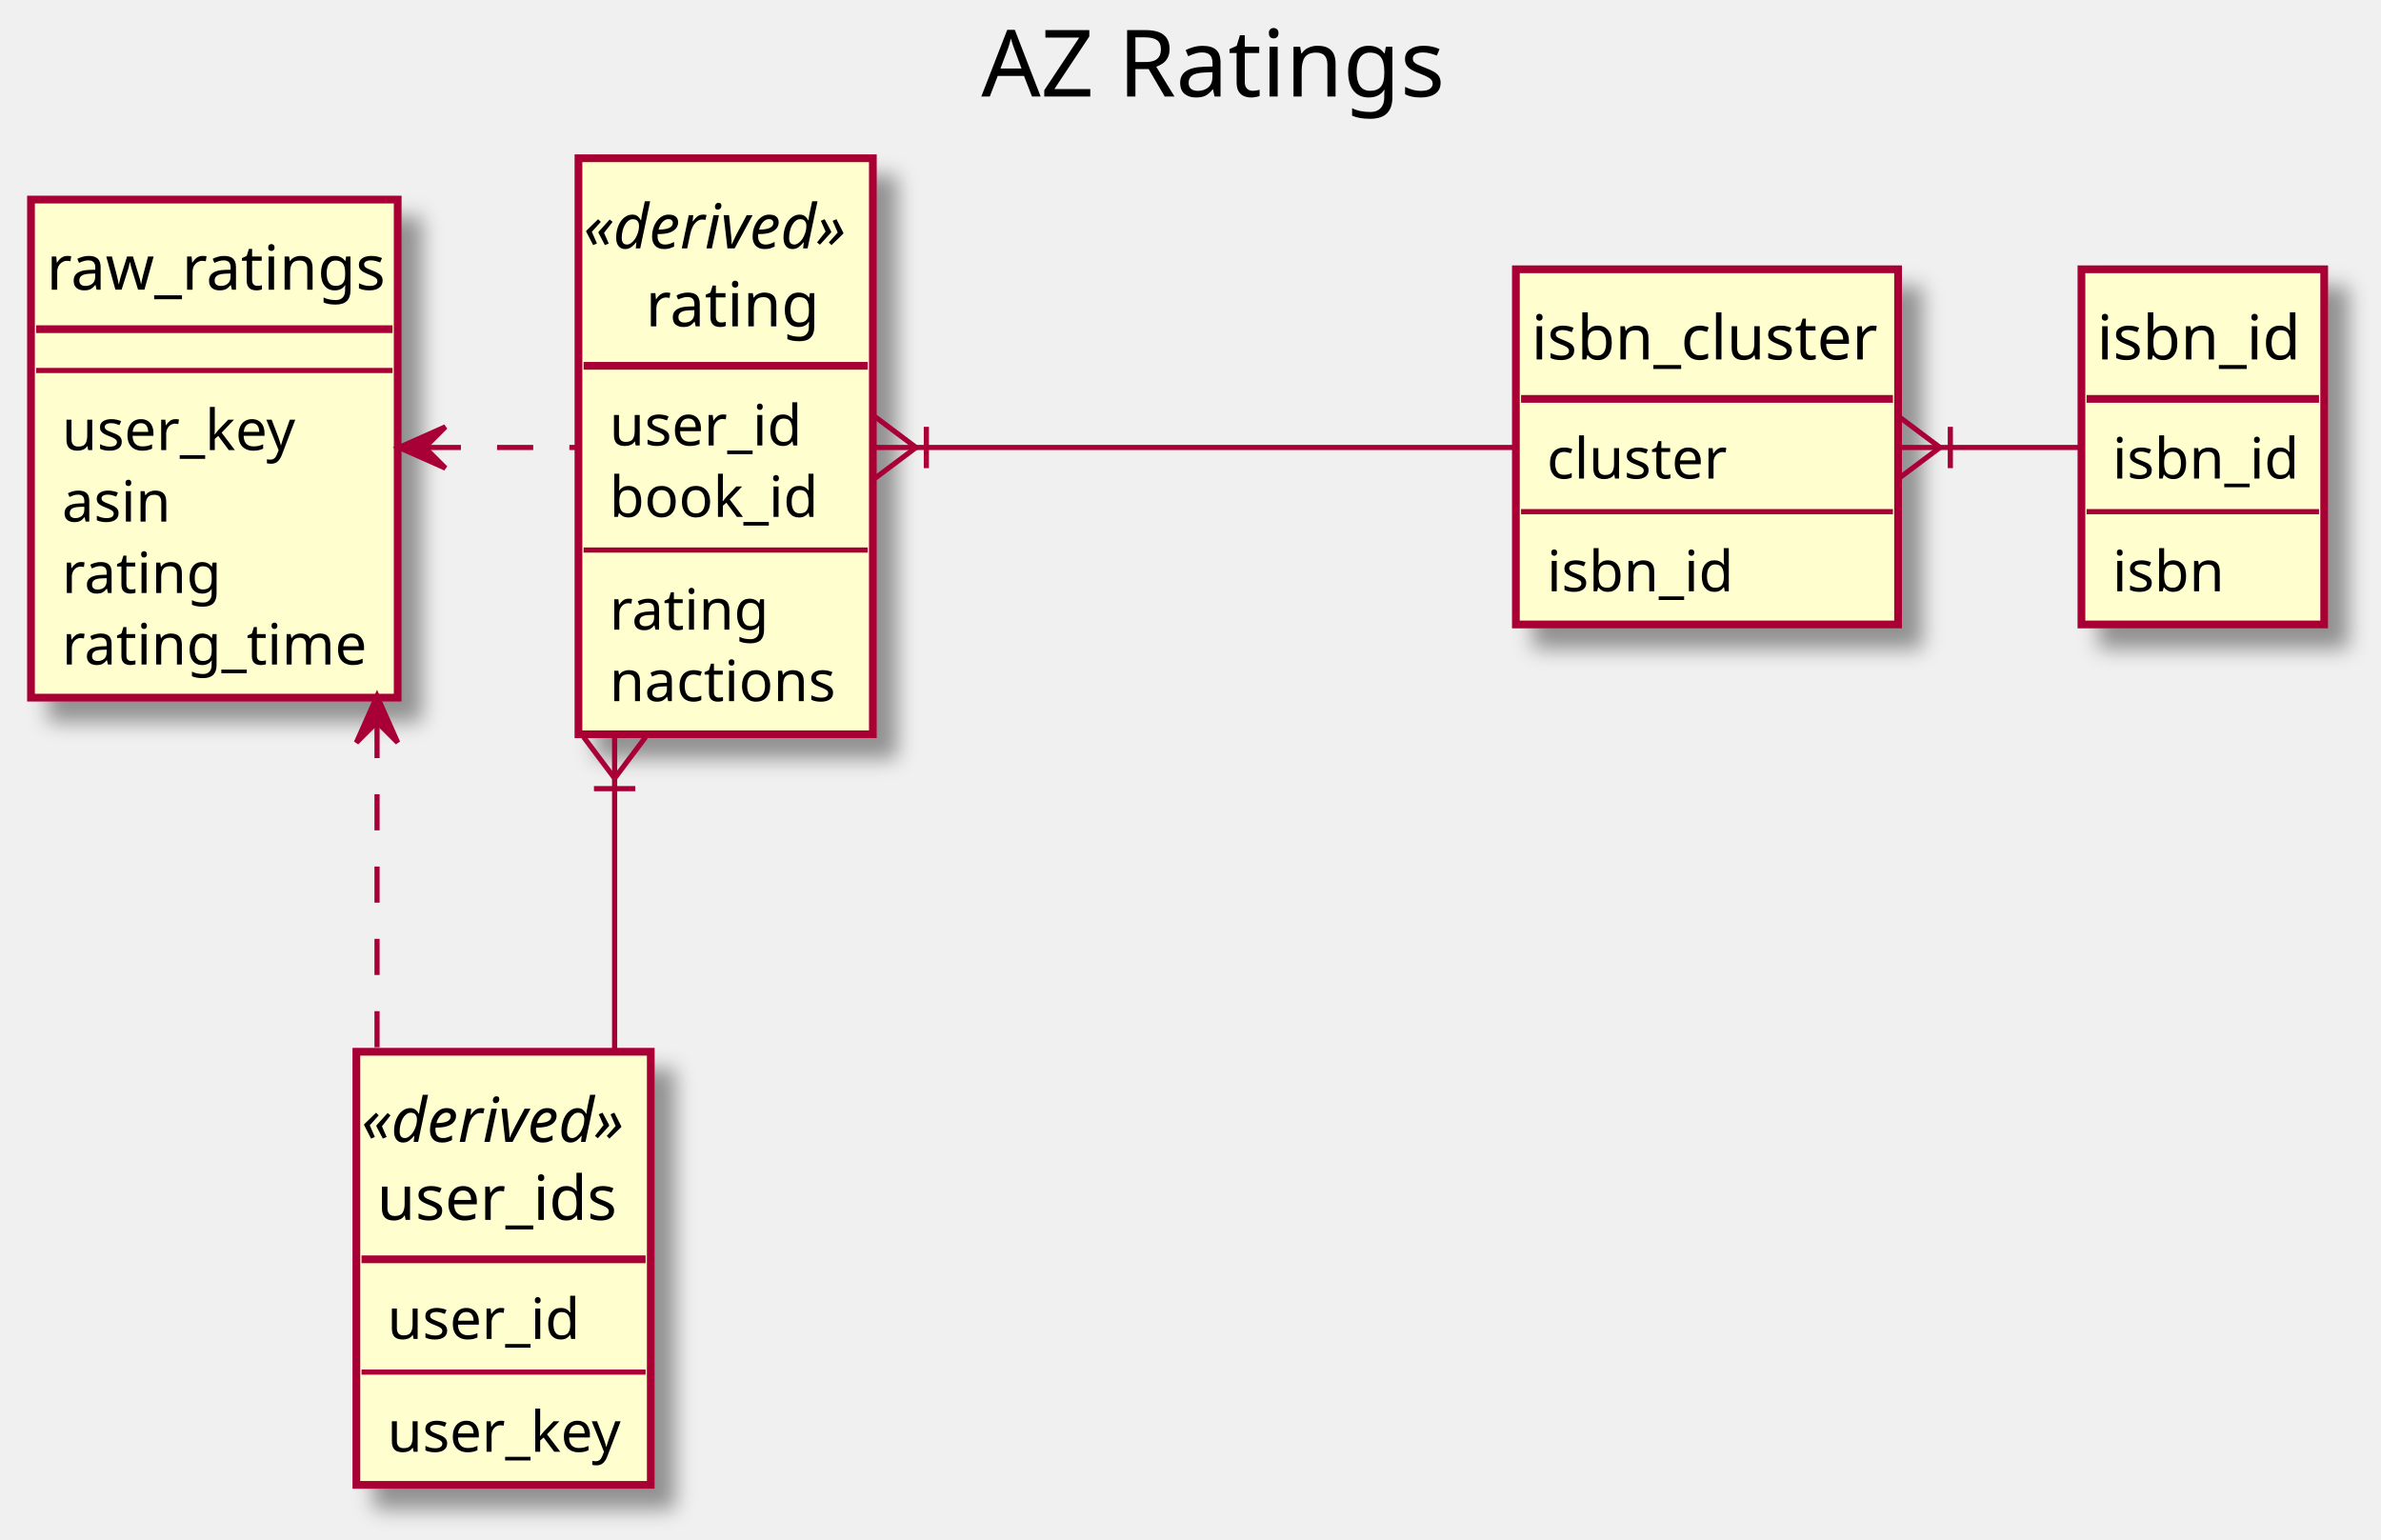
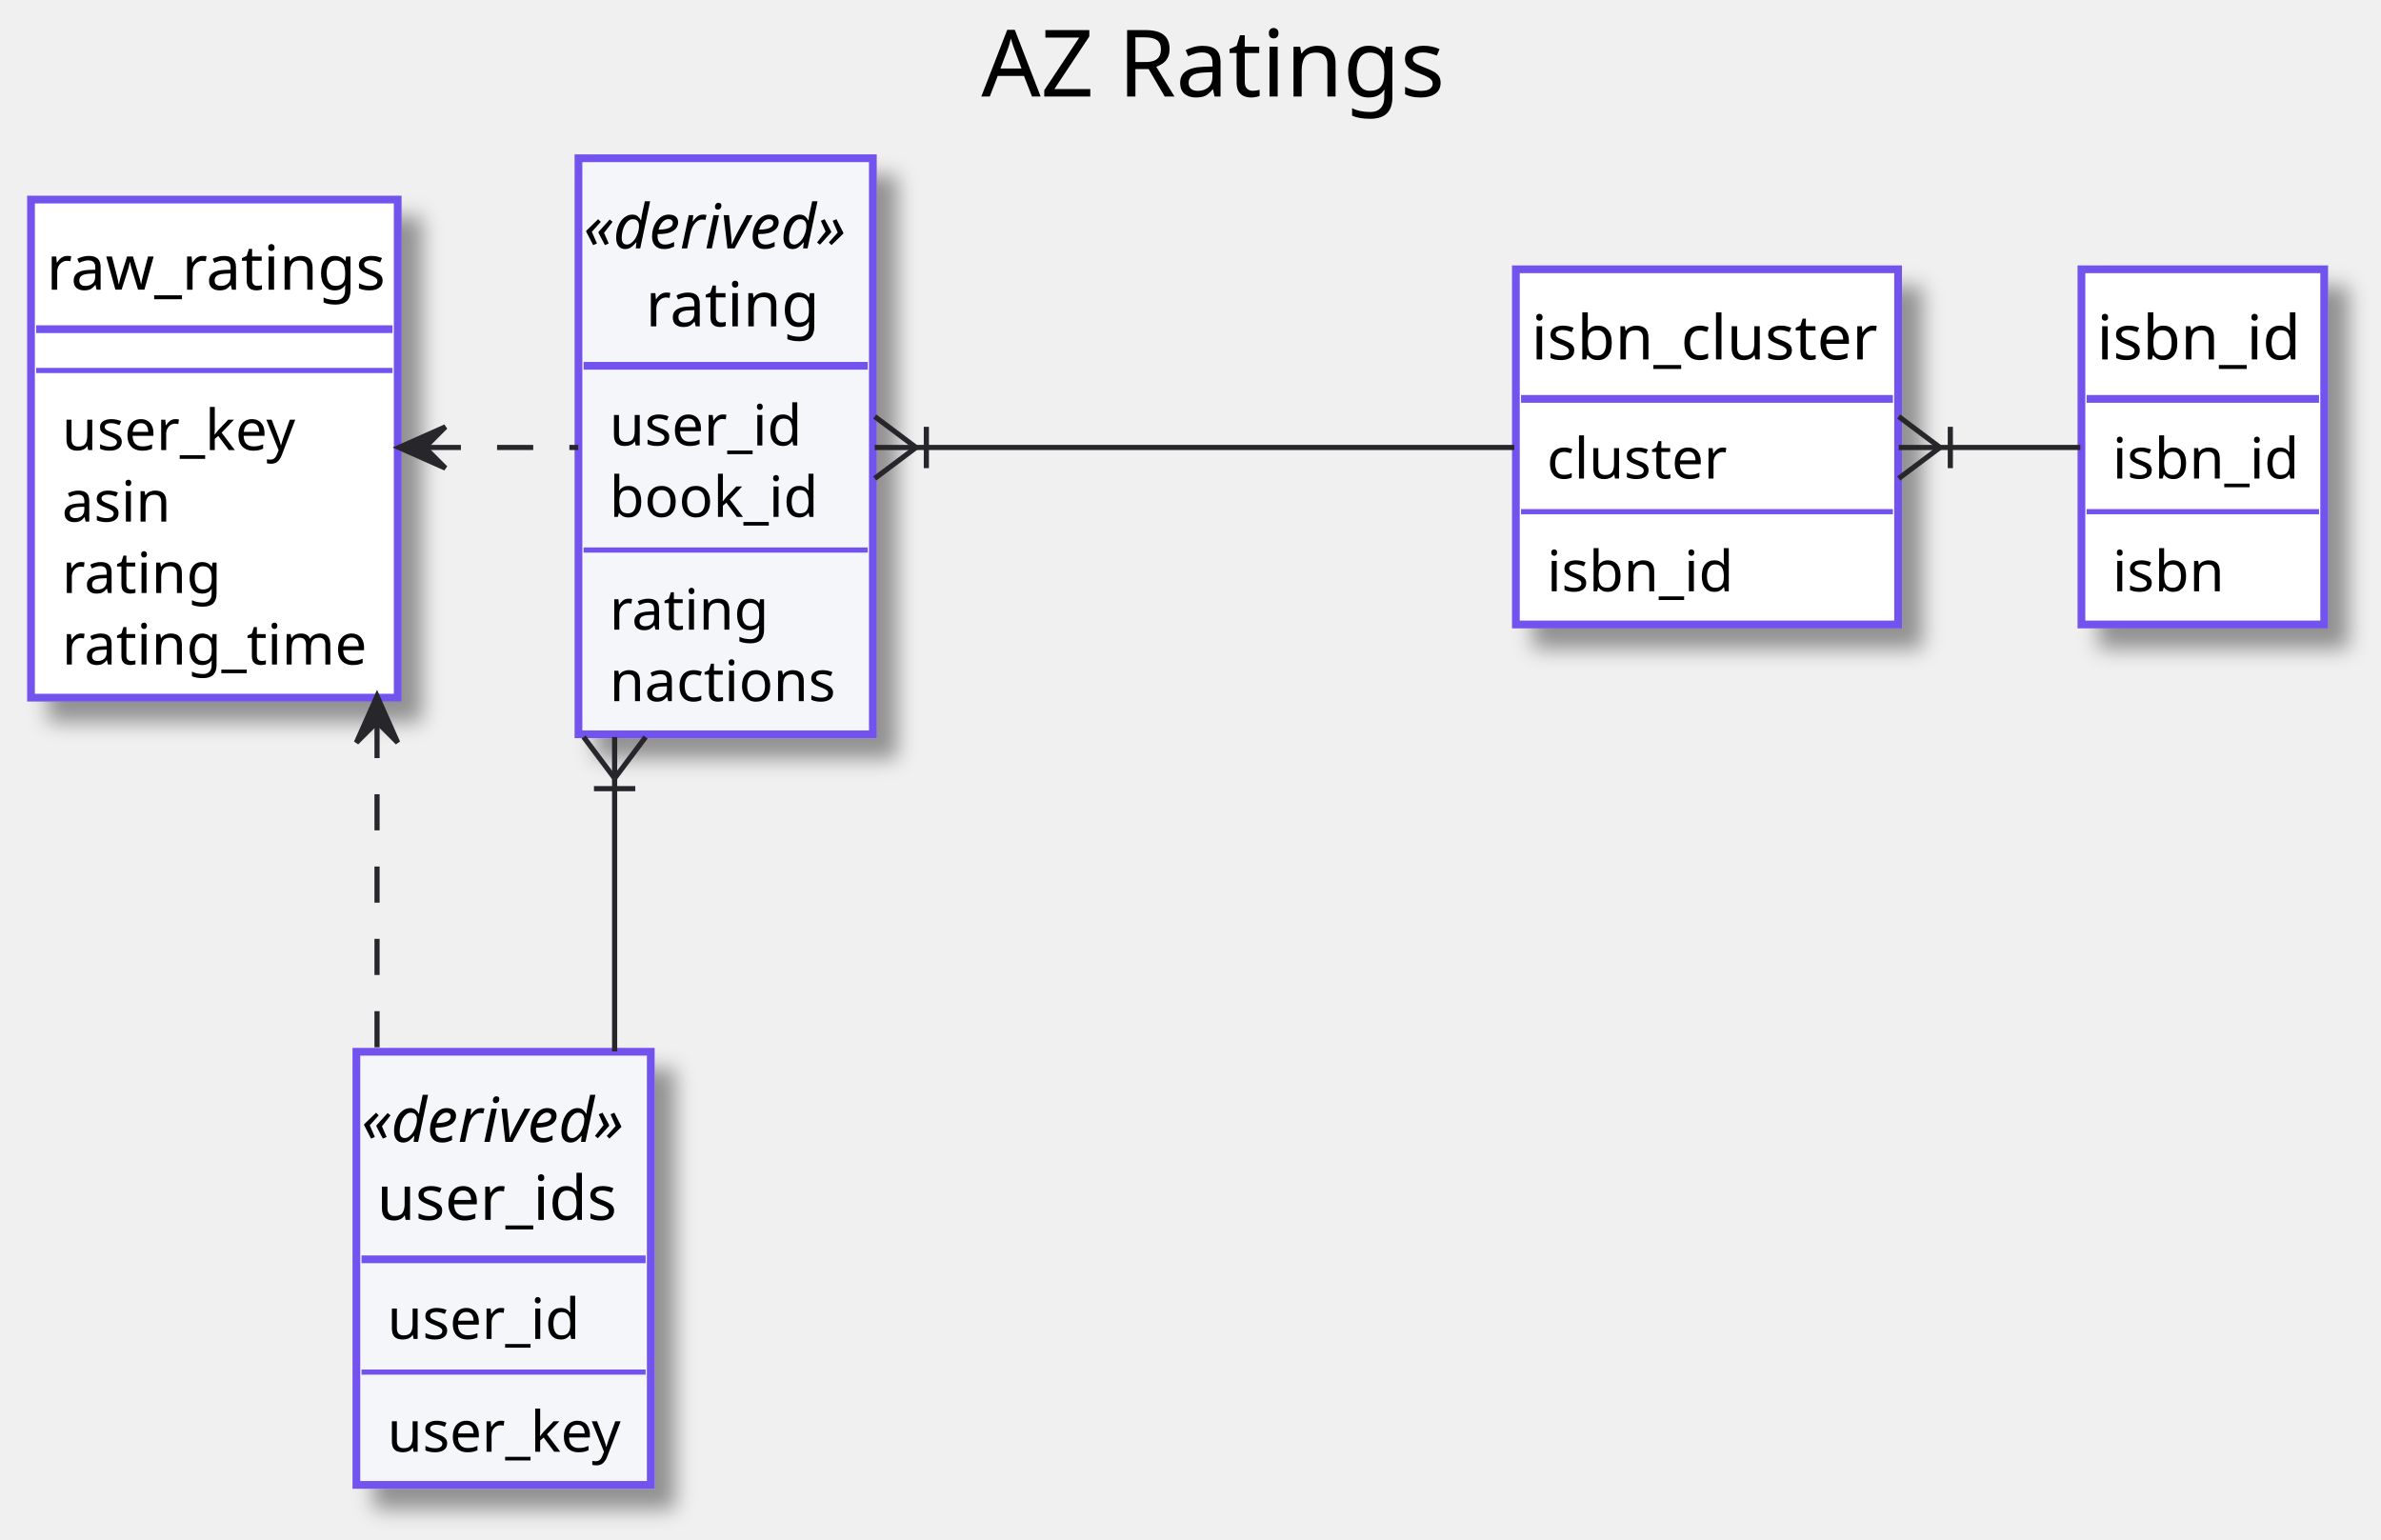
<svg xmlns="http://www.w3.org/2000/svg" contentScriptType="application/ecmascript" contentStyleType="text/css" height="298px" preserveAspectRatio="none" style="width:461px;height:298px;" version="1.1" viewBox="0 0 461 298" width="461px" zoomAndPan="magnify">
  <defs>
-     <filter height="300%" id="f1a7dh649pq9ft" width="300%" x="-1" y="-1">
+     <filter height="300%" id="f84qrkxm6bl5a" width="300%" x="-1" y="-1">
      <feGaussianBlur result="blurOut" stdDeviation="2.0" />
      <feColorMatrix in="blurOut" result="blurOut2" type="matrix" values="0 0 0 0 0 0 0 0 0 0 0 0 0 0 0 0 0 0 .4 0" />
      <feOffset dx="4.0" dy="4.0" in="blurOut2" result="blurOut3" />
      <feBlend in="SourceGraphic" in2="blurOut3" mode="normal" />
    </filter>
  </defs>
  <g>
    <text fill="#000000" font-family="sans-serif" font-size="18" lengthAdjust="spacingAndGlyphs" textLength="88" x="190" y="18.686">AZ Ratings</text>
-     <rect fill="#FEFECE" filter="url(#f1a7dh649pq9ft)" height="68.766" id="isbn_id" style="stroke: #A80036; stroke-width: 1.5;" width="47" x="403" y="52.141" />
+     <rect fill="#FFFFFF" filter="url(#f84qrkxm6bl5a)" height="68.766" id="isbn_id" style="stroke: #7253ED; stroke-width: 1.5;" width="47" x="403" y="52.141" />
    <text fill="#000000" font-family="sans-serif" font-size="12" lengthAdjust="spacingAndGlyphs" textLength="41" x="406" y="69.598">isbn_id</text>
-     <line style="stroke: #A80036; stroke-width: 1.5;" x1="404" x2="449" y1="77.234" y2="77.234" />
+     <line style="stroke: #7253ED; stroke-width: 1.5;" x1="404" x2="449" y1="77.234" y2="77.234" />
    <text fill="#000000" font-family="sans-serif" font-size="11" lengthAdjust="spacingAndGlyphs" textLength="34" x="409" y="92.653">isbn_id</text>
-     <line style="stroke: #A80036; stroke-width: 1.0;" x1="404" x2="449" y1="99.07" y2="99.07" />
+     <line style="stroke: #7253ED; stroke-width: 1.0;" x1="404" x2="449" y1="99.07" y2="99.07" />
    <text fill="#000000" font-family="sans-serif" font-size="11" lengthAdjust="spacingAndGlyphs" textLength="20" x="409" y="114.489">isbn</text>
-     <rect fill="#FEFECE" filter="url(#f1a7dh649pq9ft)" height="68.766" id="isbn_cluster" style="stroke: #A80036; stroke-width: 1.5;" width="74" x="293.5" y="52.141" />
+     <rect fill="#FFFFFF" filter="url(#f84qrkxm6bl5a)" height="68.766" id="isbn_cluster" style="stroke: #7253ED; stroke-width: 1.5;" width="74" x="293.5" y="52.141" />
    <text fill="#000000" font-family="sans-serif" font-size="12" lengthAdjust="spacingAndGlyphs" textLength="68" x="296.5" y="69.598">isbn_cluster</text>
-     <line style="stroke: #A80036; stroke-width: 1.5;" x1="294.5" x2="366.5" y1="77.234" y2="77.234" />
+     <line style="stroke: #7253ED; stroke-width: 1.5;" x1="294.5" x2="366.5" y1="77.234" y2="77.234" />
    <text fill="#000000" font-family="sans-serif" font-size="11" lengthAdjust="spacingAndGlyphs" textLength="33" x="299.5" y="92.653">cluster</text>
-     <line style="stroke: #A80036; stroke-width: 1.0;" x1="294.5" x2="366.5" y1="99.07" y2="99.07" />
+     <line style="stroke: #7253ED; stroke-width: 1.0;" x1="294.5" x2="366.5" y1="99.07" y2="99.07" />
    <text fill="#000000" font-family="sans-serif" font-size="11" lengthAdjust="spacingAndGlyphs" textLength="34" x="299.5" y="114.489">isbn_id</text>
-     <rect fill="#FEFECE" filter="url(#f1a7dh649pq9ft)" height="96.438" id="raw_ratings" style="stroke: #A80036; stroke-width: 1.5;" width="71" x="6" y="38.641" />
+     <rect fill="#FFFFFF" filter="url(#f84qrkxm6bl5a)" height="96.438" id="raw_ratings" style="stroke: #7253ED; stroke-width: 1.5;" width="71" x="6" y="38.641" />
    <text fill="#000000" font-family="sans-serif" font-size="12" lengthAdjust="spacingAndGlyphs" textLength="65" x="9" y="56.098">raw_ratings</text>
-     <line style="stroke: #A80036; stroke-width: 1.5;" x1="7" x2="76" y1="63.734" y2="63.734" />
-     <line style="stroke: #A80036; stroke-width: 1.0;" x1="7" x2="76" y1="71.734" y2="71.734" />
+     <line style="stroke: #7253ED; stroke-width: 1.5;" x1="7" x2="76" y1="63.734" y2="63.734" />
+     <line style="stroke: #7253ED; stroke-width: 1.0;" x1="7" x2="76" y1="71.734" y2="71.734" />
    <text fill="#000000" font-family="sans-serif" font-size="11" lengthAdjust="spacingAndGlyphs" textLength="45" x="12" y="87.153">user_key</text>
    <text fill="#000000" font-family="sans-serif" font-size="11" lengthAdjust="spacingAndGlyphs" textLength="20" x="12" y="100.989">asin</text>
    <text fill="#000000" font-family="sans-serif" font-size="11" lengthAdjust="spacingAndGlyphs" textLength="27" x="12" y="114.825">rating</text>
    <text fill="#000000" font-family="sans-serif" font-size="11" lengthAdjust="spacingAndGlyphs" textLength="52" x="12" y="128.661">rating_time</text>
-     <rect fill="#FEFECE" filter="url(#f1a7dh649pq9ft)" height="83.859" id="user_ids" style="stroke: #A80036; stroke-width: 1.5;" width="57" x="69" y="203.641" />
+     <rect fill="#F5F6FA" filter="url(#f84qrkxm6bl5a)" height="83.859" id="user_ids" style="stroke: #7253ED; stroke-width: 1.5;" width="57" x="69" y="203.641" />
    <text fill="#000000" font-family="sans-serif" font-size="12" font-style="italic" lengthAdjust="spacingAndGlyphs" textLength="55" x="70" y="221.098">«derived»</text>
    <text fill="#000000" font-family="sans-serif" font-size="12" lengthAdjust="spacingAndGlyphs" textLength="49" x="73" y="236.191">user_ids</text>
-     <line style="stroke: #A80036; stroke-width: 1.5;" x1="70" x2="125" y1="243.828" y2="243.828" />
+     <line style="stroke: #7253ED; stroke-width: 1.5;" x1="70" x2="125" y1="243.828" y2="243.828" />
    <text fill="#000000" font-family="sans-serif" font-size="11" lengthAdjust="spacingAndGlyphs" textLength="36" x="75" y="259.247">user_id</text>
-     <line style="stroke: #A80036; stroke-width: 1.0;" x1="70" x2="125" y1="265.664" y2="265.664" />
+     <line style="stroke: #7253ED; stroke-width: 1.0;" x1="70" x2="125" y1="265.664" y2="265.664" />
    <text fill="#000000" font-family="sans-serif" font-size="11" lengthAdjust="spacingAndGlyphs" textLength="45" x="75" y="281.083">user_key</text>
-     <rect fill="#FEFECE" filter="url(#f1a7dh649pq9ft)" height="111.531" id="rating" style="stroke: #A80036; stroke-width: 1.5;" width="57" x="112" y="30.641" />
+     <rect fill="#F5F6FA" filter="url(#f84qrkxm6bl5a)" height="111.531" id="rating" style="stroke: #7253ED; stroke-width: 1.5;" width="57" x="112" y="30.641" />
    <text fill="#000000" font-family="sans-serif" font-size="12" font-style="italic" lengthAdjust="spacingAndGlyphs" textLength="55" x="113" y="48.098">«derived»</text>
    <text fill="#000000" font-family="sans-serif" font-size="12" lengthAdjust="spacingAndGlyphs" textLength="31" x="125" y="63.191">rating</text>
-     <line style="stroke: #A80036; stroke-width: 1.5;" x1="113" x2="168" y1="70.828" y2="70.828" />
+     <line style="stroke: #7253ED; stroke-width: 1.5;" x1="113" x2="168" y1="70.828" y2="70.828" />
    <text fill="#000000" font-family="sans-serif" font-size="11" lengthAdjust="spacingAndGlyphs" textLength="36" x="118" y="86.247">user_id</text>
    <text fill="#000000" font-family="sans-serif" font-size="11" lengthAdjust="spacingAndGlyphs" textLength="37" x="118" y="100.083">book_id</text>
-     <line style="stroke: #A80036; stroke-width: 1.0;" x1="113" x2="168" y1="106.5" y2="106.5" />
+     <line style="stroke: #7253ED; stroke-width: 1.0;" x1="113" x2="168" y1="106.5" y2="106.5" />
    <text fill="#000000" font-family="sans-serif" font-size="11" lengthAdjust="spacingAndGlyphs" textLength="27" x="118" y="121.919">rating</text>
    <text fill="#000000" font-family="sans-serif" font-size="11" lengthAdjust="spacingAndGlyphs" textLength="41" x="118" y="135.755">nactions</text>
-     <path d="M375.616,86.641 C375.616,86.641 402.785,86.641 402.785,86.641 " fill="none" id="isbn_cluster&lt;-isbn_id" style="stroke: #A80036; stroke-width: 1.0;" />
-     <line style="stroke: #A80036; stroke-width: 1.0;" x1="375.616" x2="367.616" y1="86.641" y2="92.641" />
-     <line style="stroke: #A80036; stroke-width: 1.0;" x1="375.616" x2="367.616" y1="86.641" y2="80.641" />
-     <line style="stroke: #A80036; stroke-width: 1.0;" x1="375.616" x2="367.616" y1="86.641" y2="86.641" />
-     <line style="stroke: #A80036; stroke-width: 1.0;" x1="377.616" x2="377.616" y1="90.641" y2="82.641" />
-     <path d="M82.241,86.641 C82.241,86.641 111.948,86.641 111.948,86.641 " fill="none" id="raw_ratings&lt;-rating" style="stroke: #A80036; stroke-width: 1.0; stroke-dasharray: 7.0,7.0;" />
-     <polygon fill="#A80036" points="77.241,86.641,86.241,90.641,82.241,86.641,86.241,82.641,77.241,86.641" style="stroke: #A80036; stroke-width: 1.0;" />
-     <path d="M73,139.778 C73,139.778 73,203.592 73,203.592 " fill="none" id="raw_ratings&lt;-user_ids" style="stroke: #A80036; stroke-width: 1.0; stroke-dasharray: 7.0,7.0;" />
-     <polygon fill="#A80036" points="73,134.778,69,143.778,73,139.778,77,143.778,73,134.778" style="stroke: #A80036; stroke-width: 1.0;" />
-     <path d="M119,150.698 C119,150.698 119,203.579 119,203.579 " fill="none" id="rating&lt;-user_ids" style="stroke: #A80036; stroke-width: 1.0;" />
-     <line style="stroke: #A80036; stroke-width: 1.0;" x1="119" x2="113" y1="150.698" y2="142.698" />
-     <line style="stroke: #A80036; stroke-width: 1.0;" x1="119" x2="125" y1="150.698" y2="142.698" />
-     <line style="stroke: #A80036; stroke-width: 1.0;" x1="119" x2="119" y1="150.698" y2="142.698" />
-     <line style="stroke: #A80036; stroke-width: 1.0;" x1="115" x2="123" y1="152.698" y2="152.698" />
-     <path d="M177.357,86.641 C177.357,86.641 293.187,86.641 293.187,86.641 " fill="none" id="rating&lt;-isbn_cluster" style="stroke: #A80036; stroke-width: 1.0;" />
-     <line style="stroke: #A80036; stroke-width: 1.0;" x1="177.357" x2="169.357" y1="86.641" y2="92.641" />
-     <line style="stroke: #A80036; stroke-width: 1.0;" x1="177.357" x2="169.357" y1="86.641" y2="80.641" />
-     <line style="stroke: #A80036; stroke-width: 1.0;" x1="177.357" x2="169.357" y1="86.641" y2="86.641" />
-     <line style="stroke: #A80036; stroke-width: 1.0;" x1="179.357" x2="179.357" y1="90.641" y2="82.641" />
+     <path d="M375.616,86.641 C375.616,86.641 402.785,86.641 402.785,86.641 " fill="none" id="isbn_cluster&lt;-isbn_id" style="stroke: #27262B; stroke-width: 1.0;" />
+     <line style="stroke: #27262B; stroke-width: 1.0;" x1="375.616" x2="367.616" y1="86.641" y2="92.641" />
+     <line style="stroke: #27262B; stroke-width: 1.0;" x1="375.616" x2="367.616" y1="86.641" y2="80.641" />
+     <line style="stroke: #27262B; stroke-width: 1.0;" x1="375.616" x2="367.616" y1="86.641" y2="86.641" />
+     <line style="stroke: #27262B; stroke-width: 1.0;" x1="377.616" x2="377.616" y1="90.641" y2="82.641" />
+     <path d="M82.241,86.641 C82.241,86.641 111.948,86.641 111.948,86.641 " fill="none" id="raw_ratings&lt;-rating" style="stroke: #27262B; stroke-width: 1.0; stroke-dasharray: 7.0,7.0;" />
+     <polygon fill="#27262B" points="77.241,86.641,86.241,90.641,82.241,86.641,86.241,82.641,77.241,86.641" style="stroke: #27262B; stroke-width: 1.0;" />
+     <path d="M73,139.778 C73,139.778 73,203.592 73,203.592 " fill="none" id="raw_ratings&lt;-user_ids" style="stroke: #27262B; stroke-width: 1.0; stroke-dasharray: 7.0,7.0;" />
+     <polygon fill="#27262B" points="73,134.778,69,143.778,73,139.778,77,143.778,73,134.778" style="stroke: #27262B; stroke-width: 1.0;" />
+     <path d="M119,150.698 C119,150.698 119,203.579 119,203.579 " fill="none" id="rating&lt;-user_ids" style="stroke: #27262B; stroke-width: 1.0;" />
+     <line style="stroke: #27262B; stroke-width: 1.0;" x1="119" x2="113" y1="150.698" y2="142.698" />
+     <line style="stroke: #27262B; stroke-width: 1.0;" x1="119" x2="125" y1="150.698" y2="142.698" />
+     <line style="stroke: #27262B; stroke-width: 1.0;" x1="119" x2="119" y1="150.698" y2="142.698" />
+     <line style="stroke: #27262B; stroke-width: 1.0;" x1="115" x2="123" y1="152.698" y2="152.698" />
+     <path d="M177.357,86.641 C177.357,86.641 293.187,86.641 293.187,86.641 " fill="none" id="rating&lt;-isbn_cluster" style="stroke: #27262B; stroke-width: 1.0;" />
+     <line style="stroke: #27262B; stroke-width: 1.0;" x1="177.357" x2="169.357" y1="86.641" y2="92.641" />
+     <line style="stroke: #27262B; stroke-width: 1.0;" x1="177.357" x2="169.357" y1="86.641" y2="80.641" />
+     <line style="stroke: #27262B; stroke-width: 1.0;" x1="177.357" x2="169.357" y1="86.641" y2="86.641" />
+     <line style="stroke: #27262B; stroke-width: 1.0;" x1="179.357" x2="179.357" y1="90.641" y2="82.641" />
  </g>
</svg>
